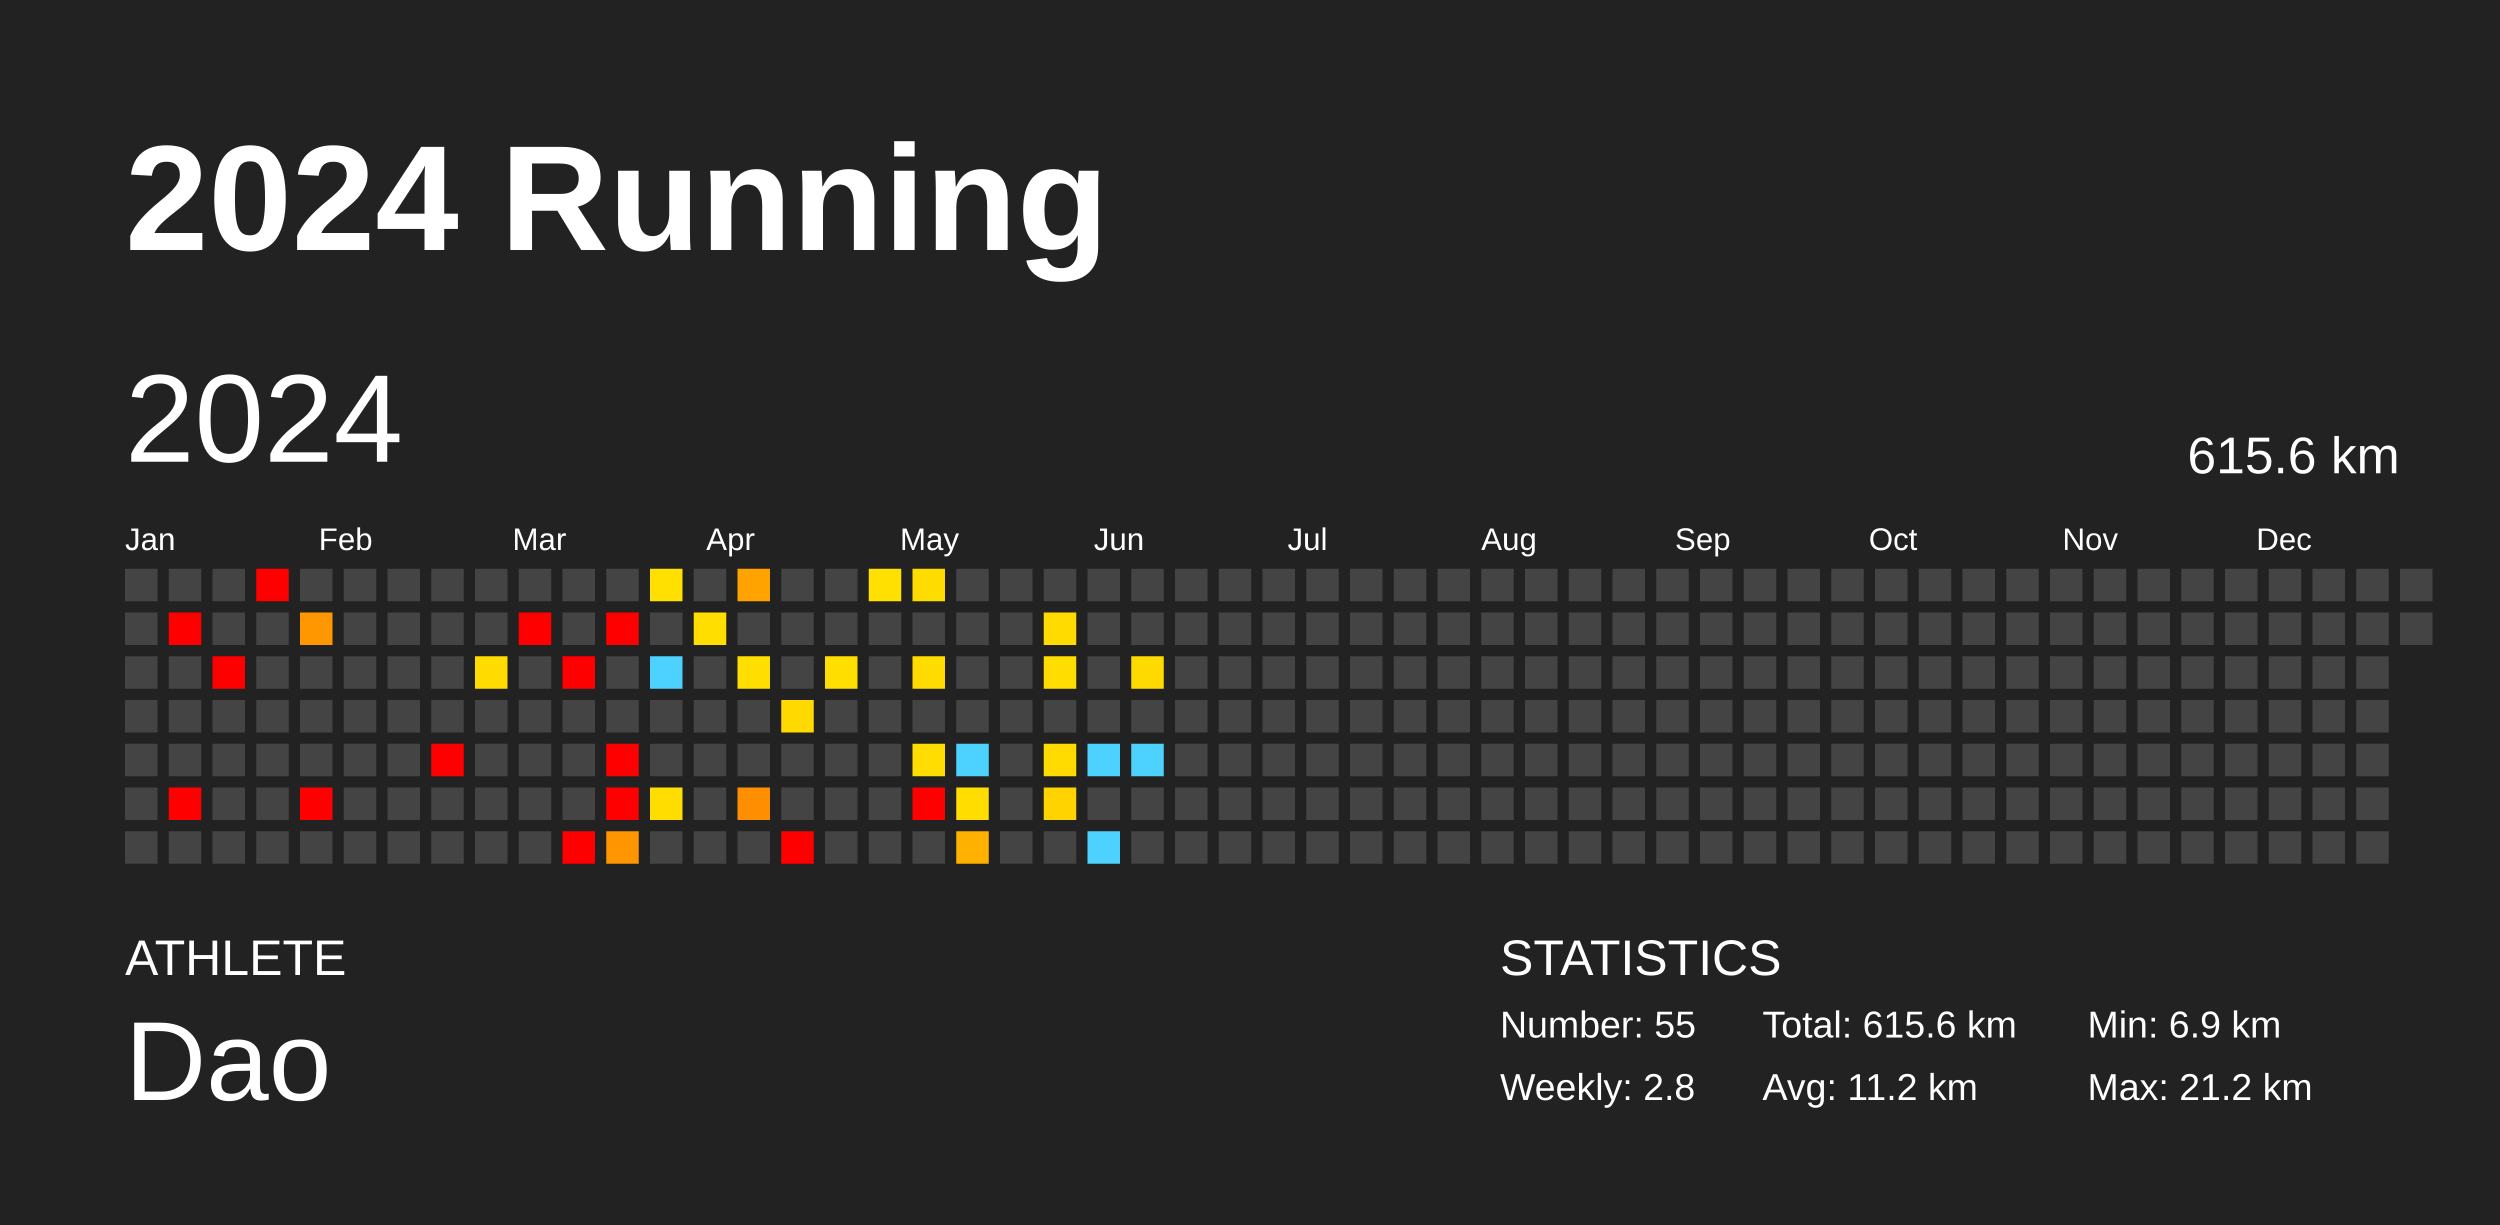
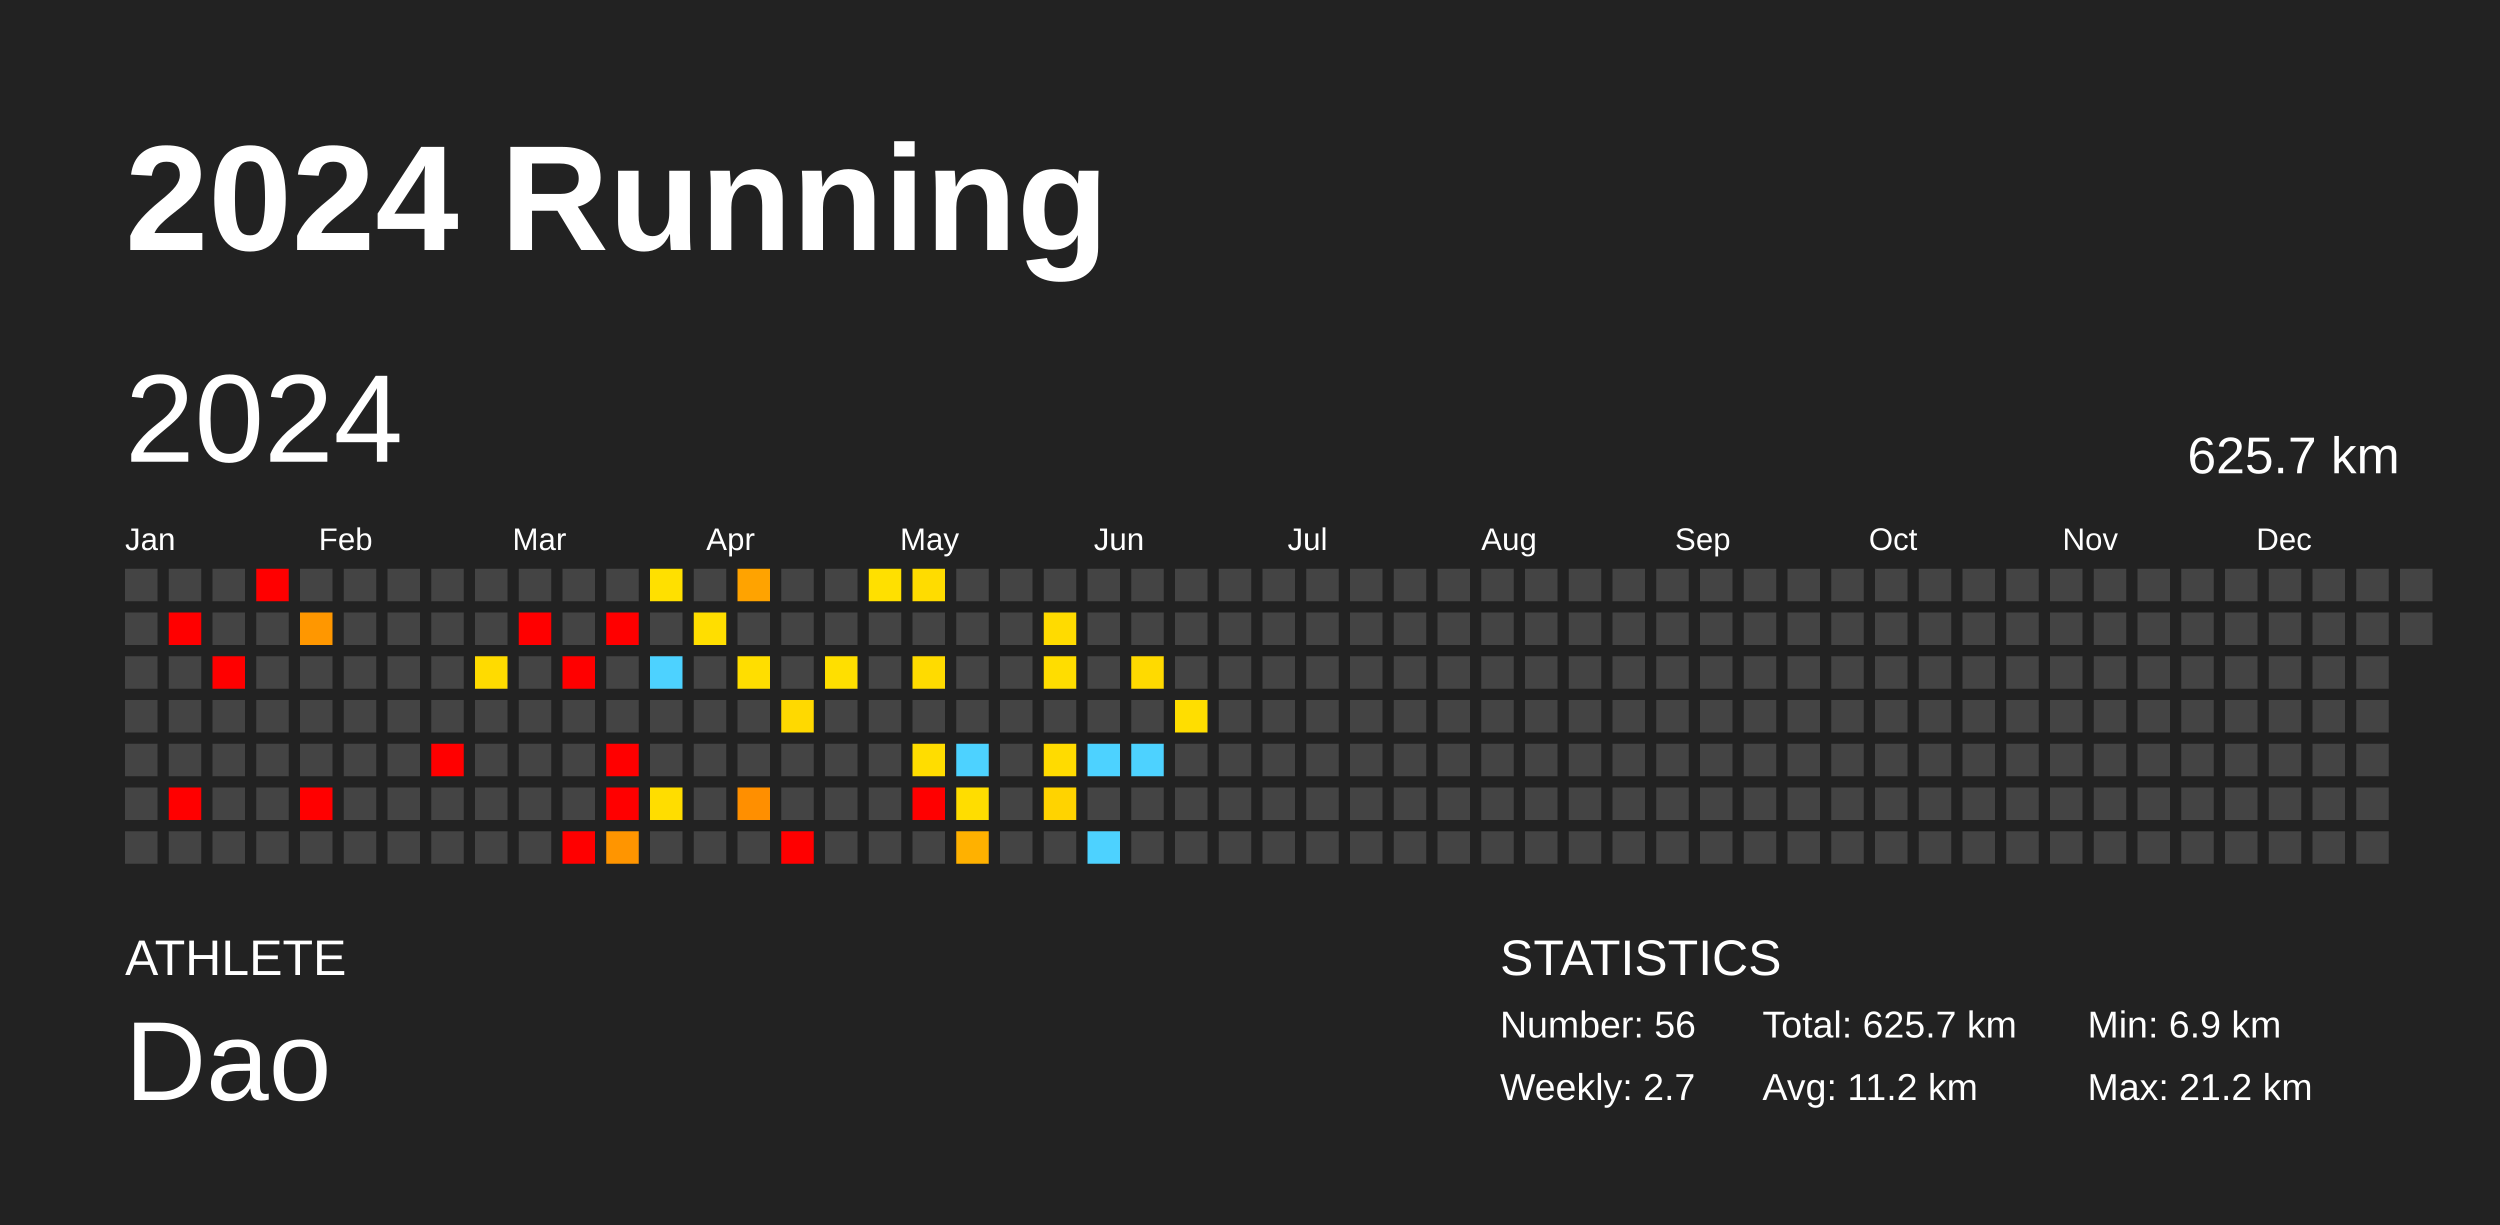
<svg xmlns="http://www.w3.org/2000/svg" baseProfile="full" height="98mm" version="1.1" viewBox="0,0,200,98" width="200mm">
  <defs />
  <rect fill="#222222" height="98" width="200" x="0" y="0" />
  <text fill="#FFFFFF" style="font-size:12px; font-family:Arial; font-weight:bold;" x="10" y="20">2024 Running</text>
  <text fill="#FFFFFF" style="font-size:4px; font-family:Arial" x="10" y="78">ATHLETE</text>
  <text fill="#FFFFFF" style="font-size:9px; font-family:Arial" x="10" y="88">Dao</text>
  <text fill="#FFFFFF" style="font-size:4px; font-family:Arial" x="120" y="78">STATISTICS</text>
-   <text fill="#FFFFFF" style="font-size:3px; font-family:Arial" x="120" y="83">Number: 55</text>
-   <text fill="#FFFFFF" style="font-size:3px; font-family:Arial" x="120" y="88">Weekly: 2.8</text>
-   <text fill="#FFFFFF" style="font-size:3px; font-family:Arial" x="141" y="83">Total: 615.6 km</text>
+   <text fill="#FFFFFF" style="font-size:3px; font-family:Arial" x="120" y="83">Number: 56</text>
+   <text fill="#FFFFFF" style="font-size:3px; font-family:Arial" x="120" y="88">Weekly: 2.7</text>
+   <text fill="#FFFFFF" style="font-size:3px; font-family:Arial" x="141" y="83">Total: 625.7 km</text>
  <text fill="#FFFFFF" style="font-size:3px; font-family:Arial" x="141" y="88">Avg: 11.2 km</text>
  <text fill="#FFFFFF" style="font-size:3px; font-family:Arial" x="167" y="83">Min: 6.9 km</text>
  <text fill="#FFFFFF" style="font-size:3px; font-family:Arial" x="167" y="88">Max: 21.2 km</text>
  <text dominant-baseline="hanging" fill="#FFFFFF" style="font-size:10.0px; font-family:Arial;" x="10" y="30">2024</text>
-   <text dominant-baseline="hanging" fill="#FFFFFF" style="font-size:4.125px; font-family:Arial;" x="175" y="35">615.6 km</text>
+   <text dominant-baseline="hanging" fill="#FFFFFF" style="font-size:4.125px; font-family:Arial;" x="175" y="35">625.7 km</text>
  <text fill="#FFFFFF" style="font-size:2.5px; font-family:Arial" x="10.0" y="44">Jan</text>
  <text fill="#FFFFFF" style="font-size:2.5px; font-family:Arial" x="25.5" y="44">Feb</text>
  <text fill="#FFFFFF" style="font-size:2.5px; font-family:Arial" x="41.0" y="44">Mar</text>
  <text fill="#FFFFFF" style="font-size:2.5px; font-family:Arial" x="56.5" y="44">Apr</text>
  <text fill="#FFFFFF" style="font-size:2.5px; font-family:Arial" x="72.0" y="44">May</text>
  <text fill="#FFFFFF" style="font-size:2.5px; font-family:Arial" x="87.5" y="44">Jun</text>
  <text fill="#FFFFFF" style="font-size:2.5px; font-family:Arial" x="103.0" y="44">Jul</text>
  <text fill="#FFFFFF" style="font-size:2.5px; font-family:Arial" x="118.5" y="44">Aug</text>
  <text fill="#FFFFFF" style="font-size:2.5px; font-family:Arial" x="134.0" y="44">Sep</text>
  <text fill="#FFFFFF" style="font-size:2.5px; font-family:Arial" x="149.5" y="44">Oct</text>
  <text fill="#FFFFFF" style="font-size:2.5px; font-family:Arial" x="165.0" y="44">Nov</text>
  <text fill="#FFFFFF" style="font-size:2.5px; font-family:Arial" x="180.5" y="44">Dec</text>
  <rect fill="#444444" height="2.6" width="2.6" x="10.0" y="45.5" />
  <rect fill="#444444" height="2.6" width="2.6" x="10.0" y="49.0" />
  <rect fill="#444444" height="2.6" width="2.6" x="10.0" y="52.5" />
  <rect fill="#444444" height="2.6" width="2.6" x="10.0" y="56.0" />
  <rect fill="#444444" height="2.6" width="2.6" x="10.0" y="59.5" />
  <rect fill="#444444" height="2.6" width="2.6" x="10.0" y="63.0" />
  <rect fill="#444444" height="2.6" width="2.6" x="10.0" y="66.5" />
  <rect fill="#444444" height="2.6" width="2.6" x="13.5" y="45.5" />
  <rect fill="red" height="2.6" width="2.6" x="13.5" y="49.0" />
  <rect fill="#444444" height="2.6" width="2.6" x="13.5" y="52.5" />
  <rect fill="#444444" height="2.6" width="2.6" x="13.5" y="56.0" />
  <rect fill="#444444" height="2.6" width="2.6" x="13.5" y="59.5" />
  <rect fill="red" height="2.6" width="2.6" x="13.5" y="63.0" />
  <rect fill="#444444" height="2.6" width="2.6" x="13.5" y="66.5" />
  <rect fill="#444444" height="2.6" width="2.6" x="17.0" y="45.5" />
  <rect fill="#444444" height="2.6" width="2.6" x="17.0" y="49.0" />
  <rect fill="red" height="2.6" width="2.6" x="17.0" y="52.5" />
  <rect fill="#444444" height="2.6" width="2.6" x="17.0" y="56.0" />
  <rect fill="#444444" height="2.6" width="2.6" x="17.0" y="59.5" />
  <rect fill="#444444" height="2.6" width="2.6" x="17.0" y="63.0" />
  <rect fill="#444444" height="2.6" width="2.6" x="17.0" y="66.5" />
  <rect fill="red" height="2.6" width="2.6" x="20.5" y="45.5" />
  <rect fill="#444444" height="2.6" width="2.6" x="20.5" y="49.0" />
  <rect fill="#444444" height="2.6" width="2.6" x="20.5" y="52.5" />
  <rect fill="#444444" height="2.6" width="2.6" x="20.5" y="56.0" />
  <rect fill="#444444" height="2.6" width="2.6" x="20.5" y="59.5" />
  <rect fill="#444444" height="2.6" width="2.6" x="20.5" y="63.0" />
  <rect fill="#444444" height="2.6" width="2.6" x="20.5" y="66.5" />
  <rect fill="#444444" height="2.6" width="2.6" x="24.0" y="45.5" />
  <rect fill="#ff9700" height="2.6" width="2.6" x="24.0" y="49.0" />
  <rect fill="#444444" height="2.6" width="2.6" x="24.0" y="52.5" />
  <rect fill="#444444" height="2.6" width="2.6" x="24.0" y="56.0" />
  <rect fill="#444444" height="2.6" width="2.6" x="24.0" y="59.5" />
  <rect fill="red" height="2.6" width="2.6" x="24.0" y="63.0" />
  <rect fill="#444444" height="2.6" width="2.6" x="24.0" y="66.5" />
  <rect fill="#444444" height="2.6" width="2.6" x="27.5" y="45.5" />
  <rect fill="#444444" height="2.6" width="2.6" x="27.5" y="49.0" />
  <rect fill="#444444" height="2.6" width="2.6" x="27.5" y="52.5" />
  <rect fill="#444444" height="2.6" width="2.6" x="27.5" y="56.0" />
  <rect fill="#444444" height="2.6" width="2.6" x="27.5" y="59.5" />
  <rect fill="#444444" height="2.6" width="2.6" x="27.5" y="63.0" />
  <rect fill="#444444" height="2.6" width="2.6" x="27.5" y="66.5" />
  <rect fill="#444444" height="2.6" width="2.6" x="31.0" y="45.5" />
  <rect fill="#444444" height="2.6" width="2.6" x="31.0" y="49.0" />
  <rect fill="#444444" height="2.6" width="2.6" x="31.0" y="52.5" />
  <rect fill="#444444" height="2.6" width="2.6" x="31.0" y="56.0" />
  <rect fill="#444444" height="2.6" width="2.6" x="31.0" y="59.5" />
  <rect fill="#444444" height="2.6" width="2.6" x="31.0" y="63.0" />
  <rect fill="#444444" height="2.6" width="2.6" x="31.0" y="66.5" />
  <rect fill="#444444" height="2.6" width="2.6" x="34.5" y="45.5" />
  <rect fill="#444444" height="2.6" width="2.6" x="34.5" y="49.0" />
  <rect fill="#444444" height="2.6" width="2.6" x="34.5" y="52.5" />
  <rect fill="#444444" height="2.6" width="2.6" x="34.5" y="56.0" />
  <rect fill="red" height="2.6" width="2.6" x="34.5" y="59.5" />
  <rect fill="#444444" height="2.6" width="2.6" x="34.5" y="63.0" />
  <rect fill="#444444" height="2.6" width="2.6" x="34.5" y="66.5" />
  <rect fill="#444444" height="2.6" width="2.6" x="38.0" y="45.5" />
  <rect fill="#444444" height="2.6" width="2.6" x="38.0" y="49.0" />
  <rect fill="#ffdb00" height="2.6" width="2.6" x="38.0" y="52.5" />
  <rect fill="#444444" height="2.6" width="2.6" x="38.0" y="56.0" />
  <rect fill="#444444" height="2.6" width="2.6" x="38.0" y="59.5" />
  <rect fill="#444444" height="2.6" width="2.6" x="38.0" y="63.0" />
  <rect fill="#444444" height="2.6" width="2.6" x="38.0" y="66.5" />
  <rect fill="#444444" height="2.6" width="2.6" x="41.5" y="45.5" />
  <rect fill="red" height="2.6" width="2.6" x="41.5" y="49.0" />
  <rect fill="#444444" height="2.6" width="2.6" x="41.5" y="52.5" />
  <rect fill="#444444" height="2.6" width="2.6" x="41.5" y="56.0" />
  <rect fill="#444444" height="2.6" width="2.6" x="41.5" y="59.5" />
  <rect fill="#444444" height="2.6" width="2.6" x="41.5" y="63.0" />
  <rect fill="#444444" height="2.6" width="2.6" x="41.5" y="66.5" />
  <rect fill="#444444" height="2.6" width="2.6" x="45.0" y="45.5" />
  <rect fill="#444444" height="2.6" width="2.6" x="45.0" y="49.0" />
  <rect fill="red" height="2.6" width="2.6" x="45.0" y="52.5" />
  <rect fill="#444444" height="2.6" width="2.6" x="45.0" y="56.0" />
  <rect fill="#444444" height="2.6" width="2.6" x="45.0" y="59.5" />
  <rect fill="#444444" height="2.6" width="2.6" x="45.0" y="63.0" />
  <rect fill="red" height="2.6" width="2.6" x="45.0" y="66.5" />
  <rect fill="#444444" height="2.6" width="2.6" x="48.5" y="45.5" />
  <rect fill="red" height="2.6" width="2.6" x="48.5" y="49.0" />
  <rect fill="#444444" height="2.6" width="2.6" x="48.5" y="52.5" />
  <rect fill="#444444" height="2.6" width="2.6" x="48.5" y="56.0" />
  <rect fill="red" height="2.6" width="2.6" x="48.5" y="59.5" />
  <rect fill="red" height="2.6" width="2.6" x="48.5" y="63.0" />
  <rect fill="#ff9500" height="2.6" width="2.6" x="48.5" y="66.5" />
  <rect fill="#ffe000" height="2.6" width="2.6" x="52.0" y="45.5" />
  <rect fill="#444444" height="2.6" width="2.6" x="52.0" y="49.0" />
  <rect fill="#4dd2ff" height="2.6" width="2.6" x="52.0" y="52.5" />
  <rect fill="#444444" height="2.6" width="2.6" x="52.0" y="56.0" />
  <rect fill="#444444" height="2.6" width="2.6" x="52.0" y="59.5" />
  <rect fill="#ffdd00" height="2.6" width="2.6" x="52.0" y="63.0" />
  <rect fill="#444444" height="2.6" width="2.6" x="52.0" y="66.5" />
  <rect fill="#444444" height="2.6" width="2.6" x="55.5" y="45.5" />
  <rect fill="#ffde00" height="2.6" width="2.6" x="55.5" y="49.0" />
  <rect fill="#444444" height="2.6" width="2.6" x="55.5" y="52.5" />
  <rect fill="#444444" height="2.6" width="2.6" x="55.5" y="56.0" />
  <rect fill="#444444" height="2.6" width="2.6" x="55.5" y="59.5" />
  <rect fill="#444444" height="2.6" width="2.6" x="55.5" y="63.0" />
  <rect fill="#444444" height="2.6" width="2.6" x="55.5" y="66.5" />
  <rect fill="#ffa300" height="2.6" width="2.6" x="59.0" y="45.5" />
  <rect fill="#444444" height="2.6" width="2.6" x="59.0" y="49.0" />
  <rect fill="#ffde00" height="2.6" width="2.6" x="59.0" y="52.5" />
  <rect fill="#444444" height="2.6" width="2.6" x="59.0" y="56.0" />
  <rect fill="#444444" height="2.6" width="2.6" x="59.0" y="59.5" />
  <rect fill="#ff8f00" height="2.6" width="2.6" x="59.0" y="63.0" />
  <rect fill="#444444" height="2.6" width="2.6" x="59.0" y="66.5" />
  <rect fill="#444444" height="2.6" width="2.6" x="62.5" y="45.5" />
  <rect fill="#444444" height="2.6" width="2.6" x="62.5" y="49.0" />
  <rect fill="#444444" height="2.6" width="2.6" x="62.5" y="52.5" />
  <rect fill="#ffd900" height="2.6" width="2.6" x="62.5" y="56.0" />
  <rect fill="#444444" height="2.6" width="2.6" x="62.5" y="59.5" />
  <rect fill="#444444" height="2.6" width="2.6" x="62.5" y="63.0" />
  <rect fill="red" height="2.6" width="2.6" x="62.5" y="66.5" />
  <rect fill="#444444" height="2.6" width="2.6" x="66.0" y="45.5" />
  <rect fill="#444444" height="2.6" width="2.6" x="66.0" y="49.0" />
  <rect fill="#ffdf00" height="2.6" width="2.6" x="66.0" y="52.5" />
  <rect fill="#444444" height="2.6" width="2.6" x="66.0" y="56.0" />
  <rect fill="#444444" height="2.6" width="2.6" x="66.0" y="59.5" />
  <rect fill="#444444" height="2.6" width="2.6" x="66.0" y="63.0" />
  <rect fill="#444444" height="2.6" width="2.6" x="66.0" y="66.5" />
  <rect fill="#ffe000" height="2.6" width="2.6" x="69.5" y="45.5" />
  <rect fill="#444444" height="2.6" width="2.6" x="69.5" y="49.0" />
  <rect fill="#444444" height="2.6" width="2.6" x="69.5" y="52.5" />
  <rect fill="#444444" height="2.6" width="2.6" x="69.5" y="56.0" />
  <rect fill="#444444" height="2.6" width="2.6" x="69.5" y="59.5" />
  <rect fill="#444444" height="2.6" width="2.6" x="69.5" y="63.0" />
  <rect fill="#444444" height="2.6" width="2.6" x="69.5" y="66.5" />
  <rect fill="#ffdc00" height="2.6" width="2.6" x="73.0" y="45.5" />
  <rect fill="#444444" height="2.6" width="2.6" x="73.0" y="49.0" />
  <rect fill="#ffdb00" height="2.6" width="2.6" x="73.0" y="52.5" />
  <rect fill="#444444" height="2.6" width="2.6" x="73.0" y="56.0" />
  <rect fill="#ffdd00" height="2.6" width="2.6" x="73.0" y="59.5" />
  <rect fill="red" height="2.6" width="2.6" x="73.0" y="63.0" />
  <rect fill="#444444" height="2.6" width="2.6" x="73.0" y="66.5" />
  <rect fill="#444444" height="2.6" width="2.6" x="76.5" y="45.5" />
  <rect fill="#444444" height="2.6" width="2.6" x="76.5" y="49.0" />
  <rect fill="#444444" height="2.6" width="2.6" x="76.5" y="52.5" />
  <rect fill="#444444" height="2.6" width="2.6" x="76.5" y="56.0" />
  <rect fill="#4dd2ff" height="2.6" width="2.6" x="76.5" y="59.5" />
  <rect fill="#ffdd00" height="2.6" width="2.6" x="76.5" y="63.0" />
  <rect fill="#ffb100" height="2.6" width="2.6" x="76.5" y="66.5" />
  <rect fill="#444444" height="2.6" width="2.6" x="80.0" y="45.5" />
  <rect fill="#444444" height="2.6" width="2.6" x="80.0" y="49.0" />
  <rect fill="#444444" height="2.6" width="2.6" x="80.0" y="52.5" />
  <rect fill="#444444" height="2.6" width="2.6" x="80.0" y="56.0" />
  <rect fill="#444444" height="2.6" width="2.6" x="80.0" y="59.5" />
  <rect fill="#444444" height="2.6" width="2.6" x="80.0" y="63.0" />
  <rect fill="#444444" height="2.6" width="2.6" x="80.0" y="66.5" />
  <rect fill="#444444" height="2.6" width="2.6" x="83.5" y="45.5" />
  <rect fill="#ffdb00" height="2.6" width="2.6" x="83.5" y="49.0" />
  <rect fill="#ffdd00" height="2.6" width="2.6" x="83.5" y="52.5" />
  <rect fill="#444444" height="2.6" width="2.6" x="83.5" y="56.0" />
  <rect fill="#ffdb00" height="2.6" width="2.6" x="83.5" y="59.5" />
  <rect fill="#ffd300" height="2.6" width="2.6" x="83.5" y="63.0" />
  <rect fill="#444444" height="2.6" width="2.6" x="83.5" y="66.5" />
  <rect fill="#444444" height="2.6" width="2.6" x="87.0" y="45.5" />
  <rect fill="#444444" height="2.6" width="2.6" x="87.0" y="49.0" />
  <rect fill="#444444" height="2.6" width="2.6" x="87.0" y="52.5" />
  <rect fill="#444444" height="2.6" width="2.6" x="87.0" y="56.0" />
  <rect fill="#4dd2ff" height="2.6" width="2.6" x="87.0" y="59.5" />
  <rect fill="#444444" height="2.6" width="2.6" x="87.0" y="63.0" />
  <rect fill="#4dd2ff" height="2.6" width="2.6" x="87.0" y="66.5" />
  <rect fill="#444444" height="2.6" width="2.6" x="90.5" y="45.5" />
  <rect fill="#444444" height="2.6" width="2.6" x="90.5" y="49.0" />
  <rect fill="#ffda00" height="2.6" width="2.6" x="90.5" y="52.5" />
  <rect fill="#444444" height="2.6" width="2.6" x="90.5" y="56.0" />
  <rect fill="#4dd2ff" height="2.6" width="2.6" x="90.5" y="59.5" />
  <rect fill="#444444" height="2.6" width="2.6" x="90.5" y="63.0" />
  <rect fill="#444444" height="2.6" width="2.6" x="90.5" y="66.5" />
  <rect fill="#444444" height="2.6" width="2.6" x="94.0" y="45.5" />
  <rect fill="#444444" height="2.6" width="2.6" x="94.0" y="49.0" />
  <rect fill="#444444" height="2.6" width="2.6" x="94.0" y="52.5" />
-   <rect fill="#444444" height="2.6" width="2.6" x="94.0" y="56.0" />
+   <rect fill="#ffde00" height="2.6" width="2.6" x="94.0" y="56.0" />
  <rect fill="#444444" height="2.6" width="2.6" x="94.0" y="59.5" />
  <rect fill="#444444" height="2.6" width="2.6" x="94.0" y="63.0" />
  <rect fill="#444444" height="2.6" width="2.6" x="94.0" y="66.5" />
  <rect fill="#444444" height="2.6" width="2.6" x="97.5" y="45.5" />
  <rect fill="#444444" height="2.6" width="2.6" x="97.5" y="49.0" />
  <rect fill="#444444" height="2.6" width="2.6" x="97.5" y="52.5" />
  <rect fill="#444444" height="2.6" width="2.6" x="97.5" y="56.0" />
  <rect fill="#444444" height="2.6" width="2.6" x="97.5" y="59.5" />
  <rect fill="#444444" height="2.6" width="2.6" x="97.5" y="63.0" />
  <rect fill="#444444" height="2.6" width="2.6" x="97.5" y="66.5" />
  <rect fill="#444444" height="2.6" width="2.6" x="101.0" y="45.5" />
  <rect fill="#444444" height="2.6" width="2.6" x="101.0" y="49.0" />
  <rect fill="#444444" height="2.6" width="2.6" x="101.0" y="52.5" />
  <rect fill="#444444" height="2.6" width="2.6" x="101.0" y="56.0" />
  <rect fill="#444444" height="2.6" width="2.6" x="101.0" y="59.5" />
  <rect fill="#444444" height="2.6" width="2.6" x="101.0" y="63.0" />
  <rect fill="#444444" height="2.6" width="2.6" x="101.0" y="66.5" />
  <rect fill="#444444" height="2.6" width="2.6" x="104.5" y="45.5" />
  <rect fill="#444444" height="2.6" width="2.6" x="104.5" y="49.0" />
  <rect fill="#444444" height="2.6" width="2.6" x="104.5" y="52.5" />
  <rect fill="#444444" height="2.6" width="2.6" x="104.5" y="56.0" />
  <rect fill="#444444" height="2.6" width="2.6" x="104.5" y="59.5" />
  <rect fill="#444444" height="2.6" width="2.6" x="104.5" y="63.0" />
  <rect fill="#444444" height="2.6" width="2.6" x="104.5" y="66.5" />
  <rect fill="#444444" height="2.6" width="2.6" x="108.0" y="45.5" />
  <rect fill="#444444" height="2.6" width="2.6" x="108.0" y="49.0" />
  <rect fill="#444444" height="2.6" width="2.6" x="108.0" y="52.5" />
  <rect fill="#444444" height="2.6" width="2.6" x="108.0" y="56.0" />
  <rect fill="#444444" height="2.6" width="2.6" x="108.0" y="59.5" />
  <rect fill="#444444" height="2.6" width="2.6" x="108.0" y="63.0" />
  <rect fill="#444444" height="2.6" width="2.6" x="108.0" y="66.5" />
  <rect fill="#444444" height="2.6" width="2.6" x="111.5" y="45.5" />
  <rect fill="#444444" height="2.6" width="2.6" x="111.5" y="49.0" />
  <rect fill="#444444" height="2.6" width="2.6" x="111.5" y="52.5" />
  <rect fill="#444444" height="2.6" width="2.6" x="111.5" y="56.0" />
  <rect fill="#444444" height="2.6" width="2.6" x="111.5" y="59.5" />
  <rect fill="#444444" height="2.6" width="2.6" x="111.5" y="63.0" />
  <rect fill="#444444" height="2.6" width="2.6" x="111.5" y="66.5" />
  <rect fill="#444444" height="2.6" width="2.6" x="115.0" y="45.5" />
  <rect fill="#444444" height="2.6" width="2.6" x="115.0" y="49.0" />
  <rect fill="#444444" height="2.6" width="2.6" x="115.0" y="52.5" />
  <rect fill="#444444" height="2.6" width="2.6" x="115.0" y="56.0" />
  <rect fill="#444444" height="2.6" width="2.6" x="115.0" y="59.5" />
  <rect fill="#444444" height="2.6" width="2.6" x="115.0" y="63.0" />
  <rect fill="#444444" height="2.6" width="2.6" x="115.0" y="66.5" />
  <rect fill="#444444" height="2.6" width="2.6" x="118.5" y="45.5" />
  <rect fill="#444444" height="2.6" width="2.6" x="118.5" y="49.0" />
  <rect fill="#444444" height="2.6" width="2.6" x="118.5" y="52.5" />
  <rect fill="#444444" height="2.6" width="2.6" x="118.5" y="56.0" />
  <rect fill="#444444" height="2.6" width="2.6" x="118.5" y="59.5" />
  <rect fill="#444444" height="2.6" width="2.6" x="118.5" y="63.0" />
  <rect fill="#444444" height="2.6" width="2.6" x="118.5" y="66.5" />
  <rect fill="#444444" height="2.6" width="2.6" x="122.0" y="45.5" />
  <rect fill="#444444" height="2.6" width="2.6" x="122.0" y="49.0" />
  <rect fill="#444444" height="2.6" width="2.6" x="122.0" y="52.5" />
  <rect fill="#444444" height="2.6" width="2.6" x="122.0" y="56.0" />
  <rect fill="#444444" height="2.6" width="2.6" x="122.0" y="59.5" />
  <rect fill="#444444" height="2.6" width="2.6" x="122.0" y="63.0" />
  <rect fill="#444444" height="2.6" width="2.6" x="122.0" y="66.5" />
  <rect fill="#444444" height="2.6" width="2.6" x="125.5" y="45.5" />
  <rect fill="#444444" height="2.6" width="2.6" x="125.5" y="49.0" />
  <rect fill="#444444" height="2.6" width="2.6" x="125.5" y="52.5" />
  <rect fill="#444444" height="2.6" width="2.6" x="125.5" y="56.0" />
  <rect fill="#444444" height="2.6" width="2.6" x="125.5" y="59.5" />
  <rect fill="#444444" height="2.6" width="2.6" x="125.5" y="63.0" />
  <rect fill="#444444" height="2.6" width="2.6" x="125.5" y="66.5" />
  <rect fill="#444444" height="2.6" width="2.6" x="129.0" y="45.5" />
  <rect fill="#444444" height="2.6" width="2.6" x="129.0" y="49.0" />
  <rect fill="#444444" height="2.6" width="2.6" x="129.0" y="52.5" />
  <rect fill="#444444" height="2.6" width="2.6" x="129.0" y="56.0" />
  <rect fill="#444444" height="2.6" width="2.6" x="129.0" y="59.5" />
  <rect fill="#444444" height="2.6" width="2.6" x="129.0" y="63.0" />
  <rect fill="#444444" height="2.6" width="2.6" x="129.0" y="66.5" />
  <rect fill="#444444" height="2.6" width="2.6" x="132.5" y="45.5" />
  <rect fill="#444444" height="2.6" width="2.6" x="132.5" y="49.0" />
  <rect fill="#444444" height="2.6" width="2.6" x="132.5" y="52.5" />
  <rect fill="#444444" height="2.6" width="2.6" x="132.5" y="56.0" />
  <rect fill="#444444" height="2.6" width="2.6" x="132.5" y="59.5" />
  <rect fill="#444444" height="2.6" width="2.6" x="132.5" y="63.0" />
  <rect fill="#444444" height="2.6" width="2.6" x="132.5" y="66.5" />
  <rect fill="#444444" height="2.6" width="2.6" x="136.0" y="45.5" />
  <rect fill="#444444" height="2.6" width="2.6" x="136.0" y="49.0" />
  <rect fill="#444444" height="2.6" width="2.6" x="136.0" y="52.5" />
  <rect fill="#444444" height="2.6" width="2.6" x="136.0" y="56.0" />
  <rect fill="#444444" height="2.6" width="2.6" x="136.0" y="59.5" />
  <rect fill="#444444" height="2.6" width="2.6" x="136.0" y="63.0" />
  <rect fill="#444444" height="2.6" width="2.6" x="136.0" y="66.5" />
  <rect fill="#444444" height="2.6" width="2.6" x="139.5" y="45.5" />
  <rect fill="#444444" height="2.6" width="2.6" x="139.5" y="49.0" />
  <rect fill="#444444" height="2.6" width="2.6" x="139.5" y="52.5" />
  <rect fill="#444444" height="2.6" width="2.6" x="139.5" y="56.0" />
  <rect fill="#444444" height="2.6" width="2.6" x="139.5" y="59.5" />
  <rect fill="#444444" height="2.6" width="2.6" x="139.5" y="63.0" />
  <rect fill="#444444" height="2.6" width="2.6" x="139.5" y="66.5" />
  <rect fill="#444444" height="2.6" width="2.6" x="143.0" y="45.5" />
  <rect fill="#444444" height="2.6" width="2.6" x="143.0" y="49.0" />
  <rect fill="#444444" height="2.6" width="2.6" x="143.0" y="52.5" />
  <rect fill="#444444" height="2.6" width="2.6" x="143.0" y="56.0" />
  <rect fill="#444444" height="2.6" width="2.6" x="143.0" y="59.5" />
  <rect fill="#444444" height="2.6" width="2.6" x="143.0" y="63.0" />
  <rect fill="#444444" height="2.6" width="2.6" x="143.0" y="66.5" />
  <rect fill="#444444" height="2.6" width="2.6" x="146.5" y="45.5" />
  <rect fill="#444444" height="2.6" width="2.6" x="146.5" y="49.0" />
  <rect fill="#444444" height="2.6" width="2.6" x="146.5" y="52.5" />
  <rect fill="#444444" height="2.6" width="2.6" x="146.5" y="56.0" />
  <rect fill="#444444" height="2.6" width="2.6" x="146.5" y="59.5" />
  <rect fill="#444444" height="2.6" width="2.6" x="146.5" y="63.0" />
  <rect fill="#444444" height="2.6" width="2.6" x="146.5" y="66.5" />
  <rect fill="#444444" height="2.6" width="2.6" x="150.0" y="45.5" />
  <rect fill="#444444" height="2.6" width="2.6" x="150.0" y="49.0" />
  <rect fill="#444444" height="2.6" width="2.6" x="150.0" y="52.5" />
  <rect fill="#444444" height="2.6" width="2.6" x="150.0" y="56.0" />
  <rect fill="#444444" height="2.6" width="2.6" x="150.0" y="59.5" />
  <rect fill="#444444" height="2.6" width="2.6" x="150.0" y="63.0" />
  <rect fill="#444444" height="2.6" width="2.6" x="150.0" y="66.5" />
  <rect fill="#444444" height="2.6" width="2.6" x="153.5" y="45.5" />
  <rect fill="#444444" height="2.6" width="2.6" x="153.5" y="49.0" />
  <rect fill="#444444" height="2.6" width="2.6" x="153.5" y="52.5" />
  <rect fill="#444444" height="2.6" width="2.6" x="153.5" y="56.0" />
  <rect fill="#444444" height="2.6" width="2.6" x="153.5" y="59.5" />
  <rect fill="#444444" height="2.6" width="2.6" x="153.5" y="63.0" />
  <rect fill="#444444" height="2.6" width="2.6" x="153.5" y="66.5" />
  <rect fill="#444444" height="2.6" width="2.6" x="157.0" y="45.5" />
  <rect fill="#444444" height="2.6" width="2.6" x="157.0" y="49.0" />
  <rect fill="#444444" height="2.6" width="2.6" x="157.0" y="52.5" />
  <rect fill="#444444" height="2.6" width="2.6" x="157.0" y="56.0" />
  <rect fill="#444444" height="2.6" width="2.6" x="157.0" y="59.5" />
  <rect fill="#444444" height="2.6" width="2.6" x="157.0" y="63.0" />
  <rect fill="#444444" height="2.6" width="2.6" x="157.0" y="66.5" />
  <rect fill="#444444" height="2.6" width="2.6" x="160.5" y="45.5" />
  <rect fill="#444444" height="2.6" width="2.6" x="160.5" y="49.0" />
  <rect fill="#444444" height="2.6" width="2.6" x="160.5" y="52.5" />
  <rect fill="#444444" height="2.6" width="2.6" x="160.5" y="56.0" />
  <rect fill="#444444" height="2.6" width="2.6" x="160.5" y="59.5" />
  <rect fill="#444444" height="2.6" width="2.6" x="160.5" y="63.0" />
  <rect fill="#444444" height="2.6" width="2.6" x="160.5" y="66.5" />
  <rect fill="#444444" height="2.6" width="2.6" x="164.0" y="45.5" />
  <rect fill="#444444" height="2.6" width="2.6" x="164.0" y="49.0" />
  <rect fill="#444444" height="2.6" width="2.6" x="164.0" y="52.5" />
  <rect fill="#444444" height="2.6" width="2.6" x="164.0" y="56.0" />
  <rect fill="#444444" height="2.6" width="2.6" x="164.0" y="59.5" />
  <rect fill="#444444" height="2.6" width="2.6" x="164.0" y="63.0" />
  <rect fill="#444444" height="2.6" width="2.6" x="164.0" y="66.5" />
  <rect fill="#444444" height="2.6" width="2.6" x="167.5" y="45.5" />
  <rect fill="#444444" height="2.6" width="2.6" x="167.5" y="49.0" />
  <rect fill="#444444" height="2.6" width="2.6" x="167.5" y="52.5" />
  <rect fill="#444444" height="2.6" width="2.6" x="167.5" y="56.0" />
  <rect fill="#444444" height="2.6" width="2.6" x="167.5" y="59.5" />
  <rect fill="#444444" height="2.6" width="2.6" x="167.5" y="63.0" />
  <rect fill="#444444" height="2.6" width="2.6" x="167.5" y="66.5" />
  <rect fill="#444444" height="2.6" width="2.6" x="171.0" y="45.5" />
  <rect fill="#444444" height="2.6" width="2.6" x="171.0" y="49.0" />
  <rect fill="#444444" height="2.6" width="2.6" x="171.0" y="52.5" />
  <rect fill="#444444" height="2.6" width="2.6" x="171.0" y="56.0" />
  <rect fill="#444444" height="2.6" width="2.6" x="171.0" y="59.5" />
  <rect fill="#444444" height="2.6" width="2.6" x="171.0" y="63.0" />
  <rect fill="#444444" height="2.6" width="2.6" x="171.0" y="66.5" />
  <rect fill="#444444" height="2.6" width="2.6" x="174.5" y="45.5" />
  <rect fill="#444444" height="2.6" width="2.6" x="174.5" y="49.0" />
  <rect fill="#444444" height="2.6" width="2.6" x="174.5" y="52.5" />
  <rect fill="#444444" height="2.6" width="2.6" x="174.5" y="56.0" />
  <rect fill="#444444" height="2.6" width="2.6" x="174.5" y="59.5" />
  <rect fill="#444444" height="2.6" width="2.6" x="174.5" y="63.0" />
  <rect fill="#444444" height="2.6" width="2.6" x="174.5" y="66.5" />
  <rect fill="#444444" height="2.6" width="2.6" x="178.0" y="45.5" />
  <rect fill="#444444" height="2.6" width="2.6" x="178.0" y="49.0" />
  <rect fill="#444444" height="2.6" width="2.6" x="178.0" y="52.5" />
  <rect fill="#444444" height="2.6" width="2.6" x="178.0" y="56.0" />
  <rect fill="#444444" height="2.6" width="2.6" x="178.0" y="59.5" />
  <rect fill="#444444" height="2.6" width="2.6" x="178.0" y="63.0" />
  <rect fill="#444444" height="2.6" width="2.6" x="178.0" y="66.5" />
  <rect fill="#444444" height="2.6" width="2.6" x="181.5" y="45.5" />
  <rect fill="#444444" height="2.6" width="2.6" x="181.5" y="49.0" />
  <rect fill="#444444" height="2.6" width="2.6" x="181.5" y="52.5" />
  <rect fill="#444444" height="2.6" width="2.6" x="181.5" y="56.0" />
  <rect fill="#444444" height="2.6" width="2.6" x="181.5" y="59.5" />
  <rect fill="#444444" height="2.6" width="2.6" x="181.5" y="63.0" />
  <rect fill="#444444" height="2.6" width="2.6" x="181.5" y="66.5" />
  <rect fill="#444444" height="2.6" width="2.6" x="185.0" y="45.5" />
  <rect fill="#444444" height="2.6" width="2.6" x="185.0" y="49.0" />
  <rect fill="#444444" height="2.6" width="2.6" x="185.0" y="52.5" />
  <rect fill="#444444" height="2.6" width="2.6" x="185.0" y="56.0" />
  <rect fill="#444444" height="2.6" width="2.6" x="185.0" y="59.5" />
  <rect fill="#444444" height="2.6" width="2.6" x="185.0" y="63.0" />
  <rect fill="#444444" height="2.6" width="2.6" x="185.0" y="66.5" />
  <rect fill="#444444" height="2.6" width="2.6" x="188.5" y="45.5" />
  <rect fill="#444444" height="2.6" width="2.6" x="188.5" y="49.0" />
  <rect fill="#444444" height="2.6" width="2.6" x="188.5" y="52.5" />
  <rect fill="#444444" height="2.6" width="2.6" x="188.5" y="56.0" />
  <rect fill="#444444" height="2.6" width="2.6" x="188.5" y="59.5" />
  <rect fill="#444444" height="2.6" width="2.6" x="188.5" y="63.0" />
  <rect fill="#444444" height="2.6" width="2.6" x="188.5" y="66.5" />
  <rect fill="#444444" height="2.6" width="2.6" x="192.0" y="45.5" />
  <rect fill="#444444" height="2.6" width="2.6" x="192.0" y="49.0" />
</svg>
